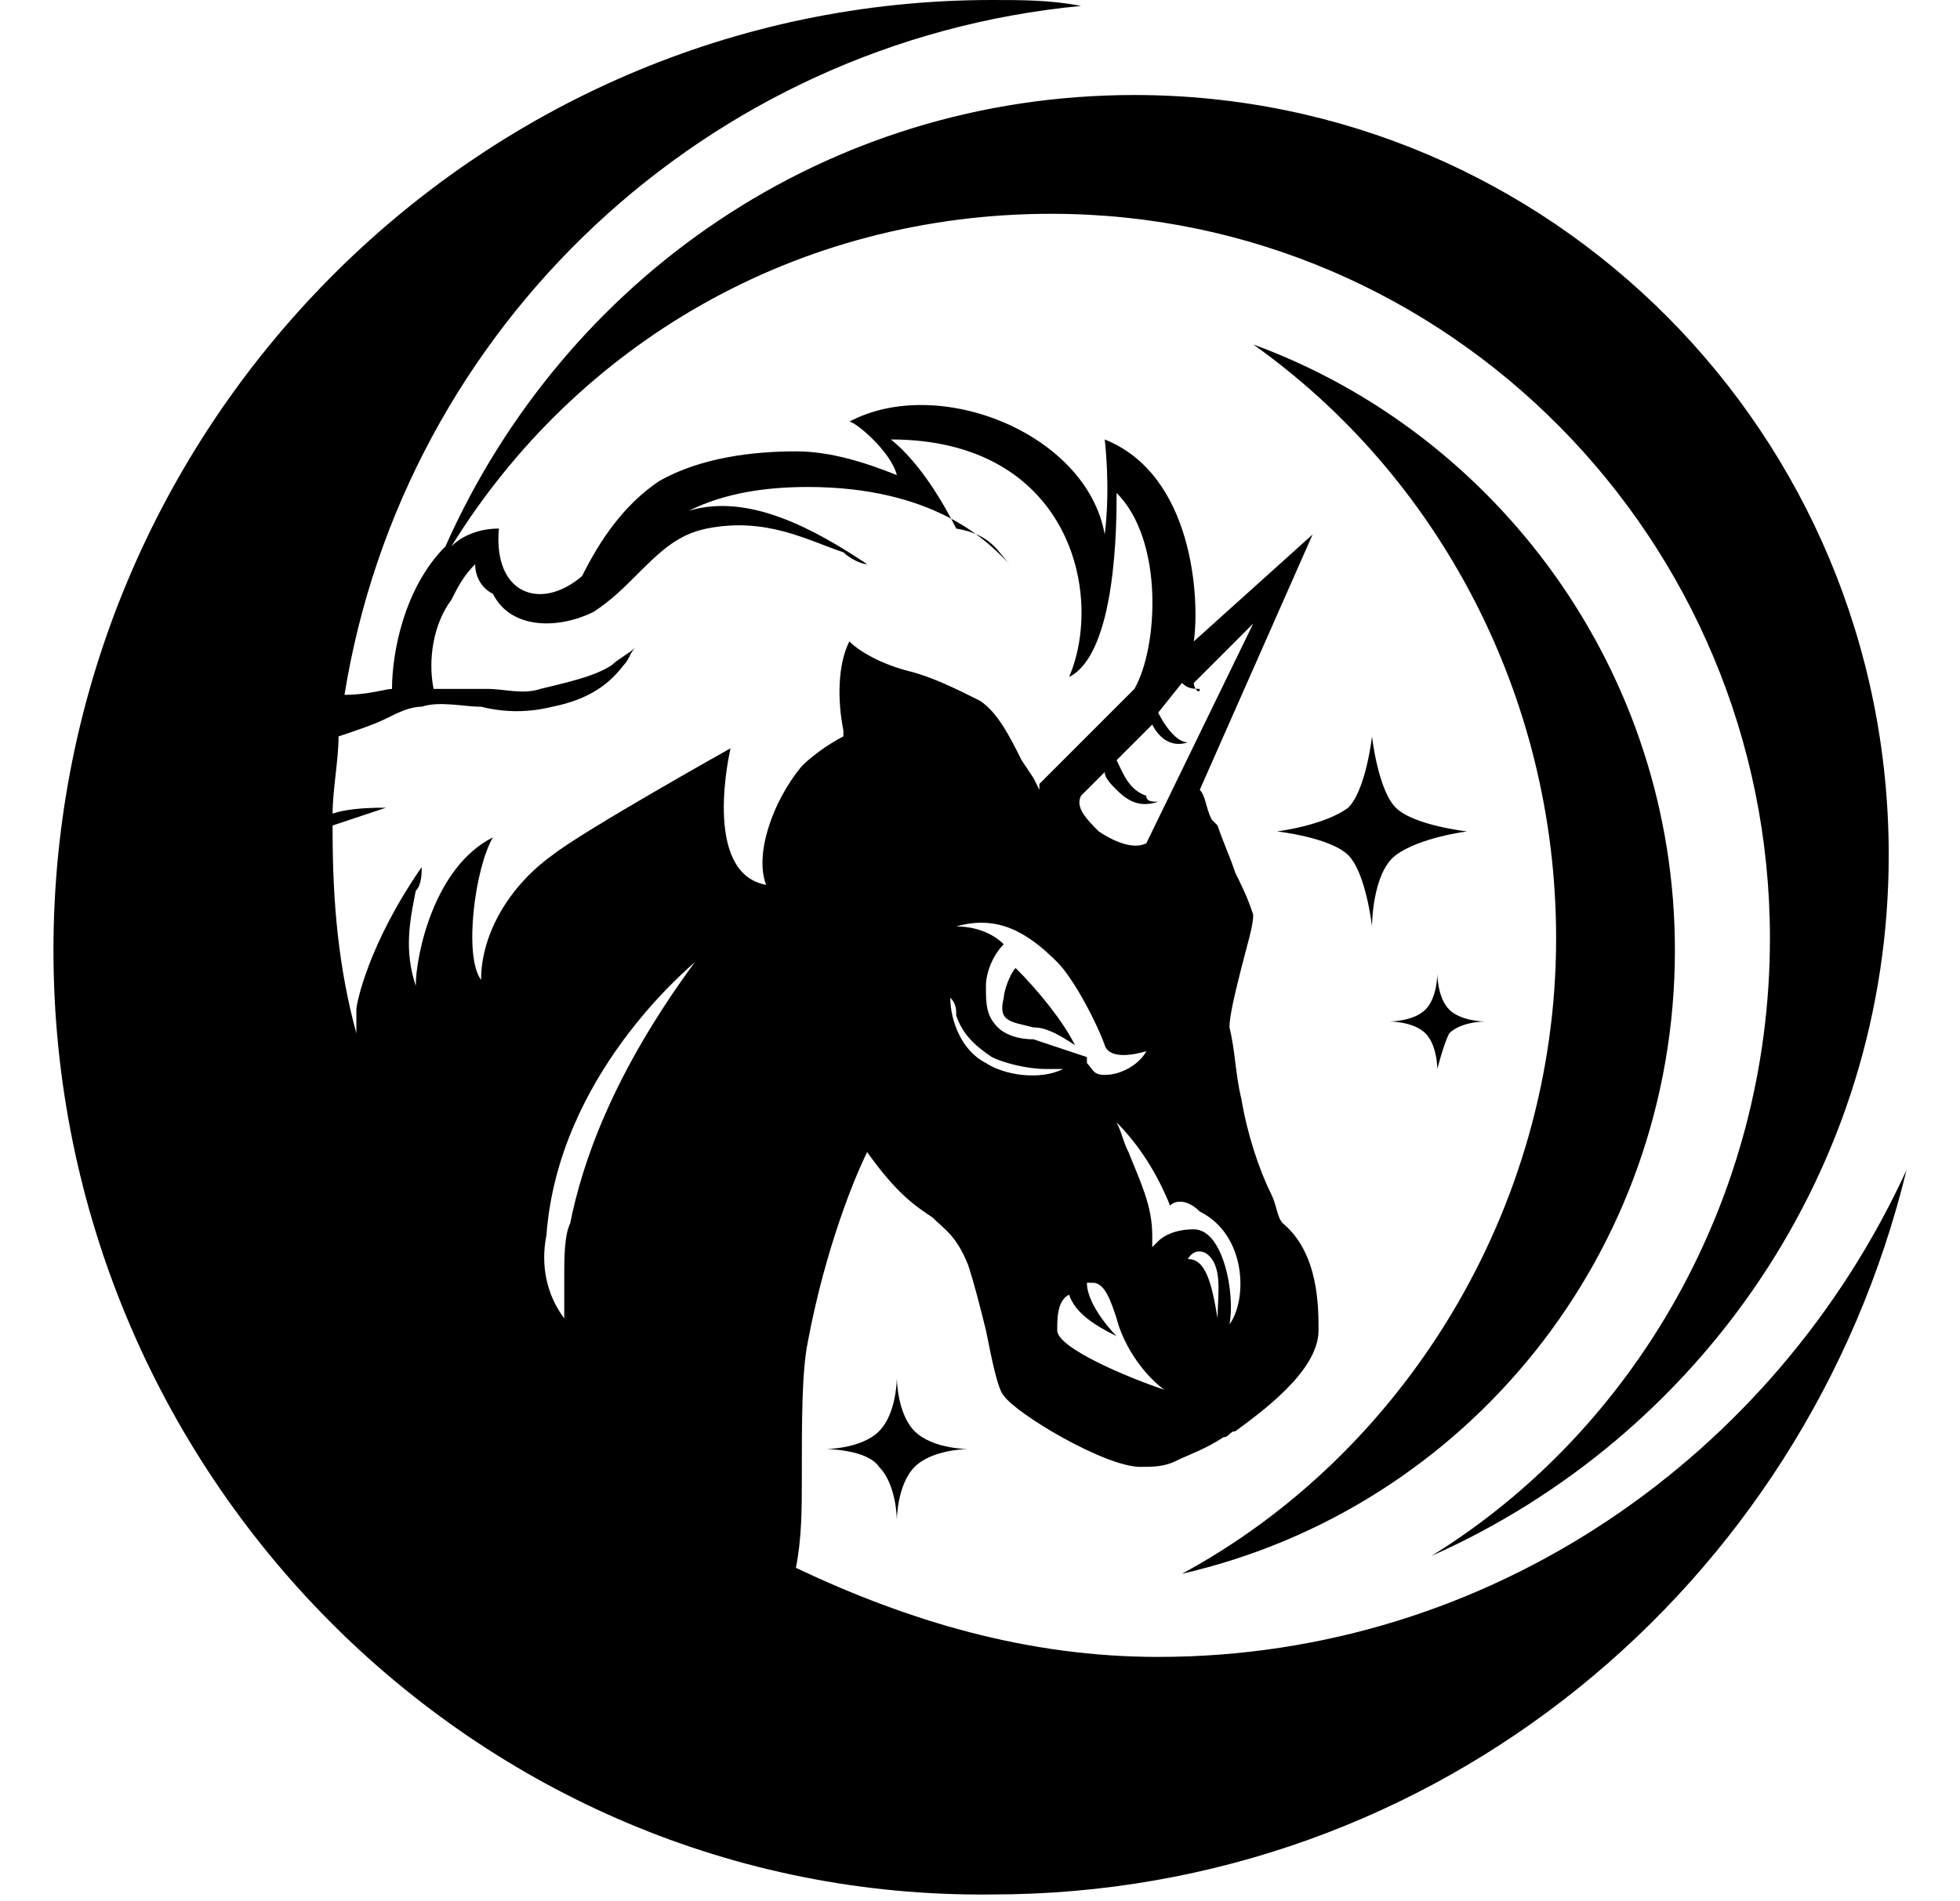
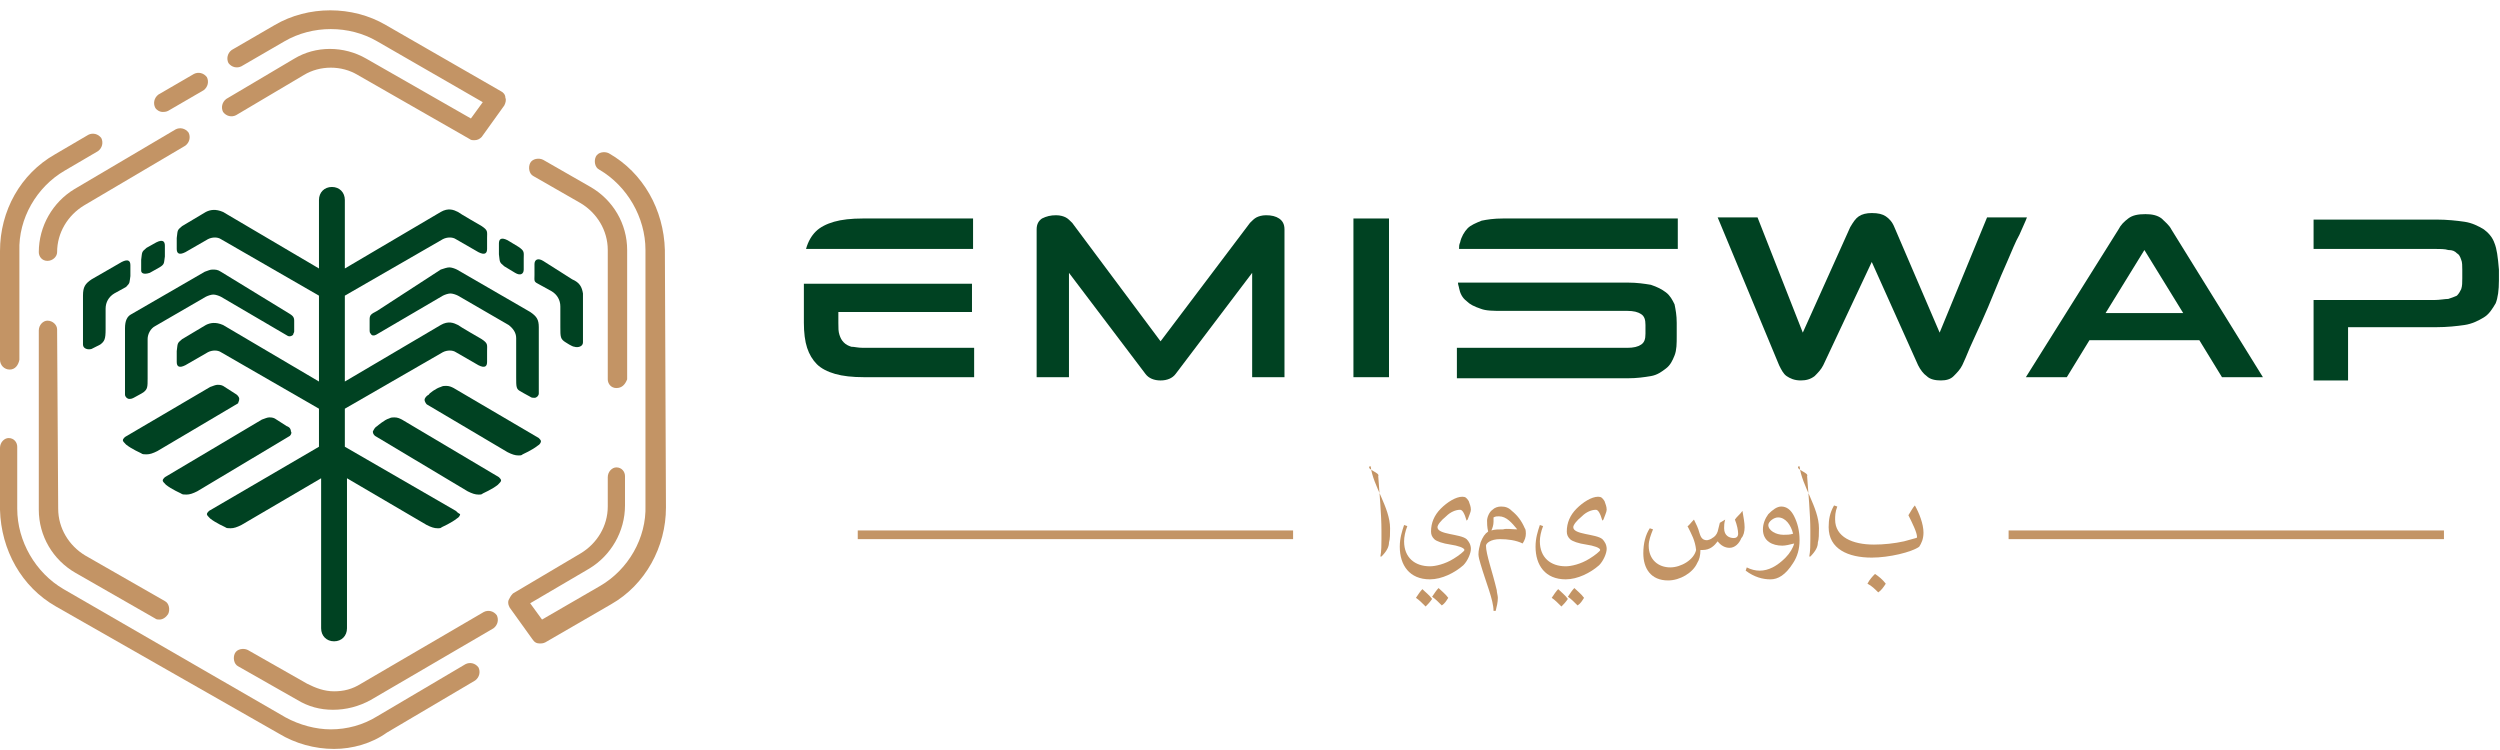
- <svg xmlns="http://www.w3.org/2000/svg" version="1.1" id="Слой_1" x="0px" y="0px" viewBox="0 0 33 32" style="enable-background:new 0 0 33 32;" xml:space="preserve">
-   <style type="text/css">
- 	.st0{fill-rule:evenodd;clip-rule:evenodd;}
- </style>
-   <path d="M18.1,17.6c-0.2-0.4-0.6-0.9-1-1.3c-0.1,0.1-0.2,0.4-0.2,0.5c-0.1,0.4,0.1,0.4,0.5,0.5C17.6,17.3,17.8,17.4,18.1,17.6z" />
-   <path class="st0" d="M18.2,0.1C11.9,0.7,6.8,5.5,5.8,11.7c0.4,0,0.7-0.1,0.8-0.1l0,0C6.6,11,6.8,9.9,7.5,9.2c2-4.5,6.4-7.6,11.6-7.6  c7,0,12.7,5.7,12.7,12.8c0,5.3-3.2,9.8-7.7,11.8c3.4-2.1,5.7-6,5.7-10.4c0-6.7-5.4-12.2-12.1-12.2c-4.3,0-8,2.2-10.1,5.6  C7.8,9,8.1,8.9,8.4,8.9c-0.1,1.1,0.7,1.4,1.4,0.8c0.3-0.6,0.7-1.2,1.3-1.6c0.7-0.4,1.6-0.5,2.3-0.5c0.6,0,1.2,0.2,1.7,0.4  c-0.1-0.4-0.7-0.9-0.8-0.9c1.5-0.8,4,0.2,4.3,1.9c0.1-0.8,0-1.6,0-1.6c1.5,0.6,1.6,2.7,1.5,3.4L22.1,9l-1.9,4.3  c0.1,0.1,0.1,0.3,0.2,0.5l0.1,0.1c0.1,0.3,0.2,0.5,0.3,0.8c0.1,0.2,0.2,0.4,0.3,0.7c0,0.2-0.1,0.5-0.2,0.9c-0.1,0.4-0.2,0.8-0.2,1  c0.1,0.4,0.1,0.8,0.2,1.2c0.1,0.6,0.3,1.2,0.5,1.6c0.1,0.2,0.1,0.4,0.2,0.5c0.6,0.5,0.6,1.4,0.6,1.8v0c0,0.7-1,1.4-1.4,1.7  c-0.1,0-0.1,0.1-0.2,0.1c-0.3,0.2-0.6,0.3-0.8,0.4c-0.2,0.1-0.4,0.1-0.6,0.1c-0.6,0-2.1-0.9-2.3-1.2c-0.1-0.1-0.2-0.6-0.3-1.1  c-0.1-0.4-0.2-0.8-0.3-1.1c-0.2-0.5-0.4-0.6-0.6-0.8c-0.3-0.2-0.6-0.4-1.1-1.1c-0.2,0.4-0.7,1.6-1,3.2c-0.1,0.5-0.1,1.3-0.1,2.3  c0,0.5,0,1-0.1,1.5c1.9,0.9,3.9,1.5,6.1,1.5c5.6,0,10.4-3.4,12.6-8.2c-1.7,7-7.9,12.2-15.4,12.2C8,32,0.9,24.8,0.9,16S8,0,16.7,0  C17.2,0,17.7,0,18.2,0.1z M5.7,12.4c0,0.4-0.1,0.9-0.1,1.3c0.3-0.1,0.7-0.1,1-0.1l-0.1,0c-0.3,0.1-0.6,0.2-0.9,0.3c0,0,0,0.1,0,0.1  c0,1.2,0.1,2.3,0.4,3.4c0-0.1,0-0.2,0-0.4l0,0c0-0.1,0.2-1.1,1.1-2.4c0,0.1,0,0.3-0.1,0.4c-0.1,0.5-0.2,1,0,1.6c0-0.5,0.3-2,1.3-2.5  c-0.3,0.5-0.5,2-0.2,2.4c0-0.8,0.5-1.6,1.2-2.1c0.5-0.4,3-1.8,3-1.8c0,0-0.5,2.1,0.6,2.3c-0.2-0.5,0.1-1.4,0.6-2  c0.2-0.2,0.5-0.4,0.7-0.5c0,0,0-0.1,0-0.1c-0.1-0.5-0.1-1.1,0.1-1.5c0.2,0.2,0.6,0.4,1,0.5c0.4,0.1,0.8,0.3,1.2,0.5  c0.3,0.2,0.5,0.6,0.7,1l0.2,0.3l0.1,0.2c0,0,0-0.1,0-0.1l0,0l1.6-1.6c0.4-0.7,0.5-2.5-0.3-3.3c0,0.5,0,2.7-0.8,3.1c0.6-1.4,0-4-3-4  c0.5,0.4,0.9,1.1,1.1,1.5C16.7,9,16.8,9.3,17,9.5c0,0-0.1-0.1-0.1-0.1c-0.3-0.3-1.2-1.2-3.3-1.2c-0.7,0-1.4,0.1-2,0.4  c1-0.3,2.1,0.3,3,0.9c-0.1,0-0.3-0.1-0.4-0.2c-0.6-0.2-1.3-0.6-2.3-0.4c-0.5,0.1-0.8,0.4-1.2,0.8c-0.2,0.2-0.4,0.4-0.7,0.6  c-0.6,0.3-1.4,0.3-1.7-0.3C8.1,9.9,8,9.7,8,9.5c-0.2,0.2-0.3,0.4-0.4,0.6c-0.3,0.4-0.4,1-0.3,1.5c0.3,0,0.6,0,0.9,0  c0.3,0,0.6,0.1,0.9,0c0.4-0.1,0.9-0.2,1.2-0.4c0.1-0.1,0.3-0.2,0.4-0.3c-0.1,0.1-0.1,0.2-0.2,0.3c-0.3,0.4-0.7,0.6-1.2,0.7  c-0.4,0.1-0.8,0.1-1.2,0c-0.3,0-0.7-0.1-1,0c-0.2,0-0.4,0.1-0.6,0.2C6.3,12.2,6,12.3,5.7,12.4z M20.1,11.5l1-1l-1.8,3.7l0,0  c-0.2,0.1-0.5,0-0.8-0.2c-0.2-0.2-0.4-0.4-0.3-0.6l0.4-0.4c0,0.1,0.1,0.2,0.2,0.3c0.2,0.2,0.4,0.3,0.7,0.2c-0.1,0-0.2,0-0.2-0.1  c-0.3-0.1-0.4-0.4-0.5-0.6l0.6-0.6c0.1,0.2,0.3,0.4,0.6,0.3c-0.2,0-0.4-0.3-0.5-0.5l0.4-0.5c0.1,0.1,0.2,0.1,0.3,0.1  C20.2,11.7,20.1,11.6,20.1,11.5z M16.8,17.3c-0.2-0.2-0.2-0.4-0.2-0.7c0-0.2,0.1-0.5,0.3-0.7c-0.2-0.2-0.5-0.3-0.8-0.3  c0.7-0.2,1.2,0.1,1.7,0.6c0.3,0.3,0.7,1.1,0.8,1.4c0.1,0.3,0.7,0.1,0.7,0.1c-0.1,0.2-0.4,0.4-0.7,0.4c-0.2,0-0.2-0.1-0.3-0.2  c0,0,0-0.1,0-0.1c-0.3-0.1-0.6-0.2-0.9-0.3C17.1,17.5,16.9,17.4,16.8,17.3z M20.5,22.2L20.5,22.2c-0.1-0.6-0.2-1-0.5-1  c0,0,0.1-0.2,0.3-0.1C20.6,21.3,20.5,21.8,20.5,22.2L20.5,22.2L20.5,22.2z M20.7,22.3c0.1-0.5-0.1-1.6-0.6-1.6  c-0.3,0-0.5,0.1-0.6,0.2l-0.1,0.1c0-0.1,0-0.1,0-0.2c0-0.5-0.2-0.9-0.4-1.4c-0.1-0.2-0.1-0.3-0.2-0.5c0.4,0.4,0.7,0.9,0.9,1.4  c0.1-0.1,0.3-0.1,0.5,0.1C21,20.8,21,21.9,20.7,22.3z M19.6,23.4c-0.6-0.2-1.8-0.7-1.8-1c0-0.2,0-0.5,0.2-0.6  c0.1,0.3,0.4,0.5,0.8,0.7c0,0-0.5-0.5-0.5-0.9c0,0,0.1,0,0.1,0c0.2,0,0.3,0.3,0.4,0.6C18.9,22.6,19.2,23.1,19.6,23.4z M17.9,18  c-0.4,0.2-1,0.1-1.3-0.1c-0.4-0.2-0.6-0.7-0.6-1.1c0.1,0.1,0.1,0.2,0.1,0.3c0.1,0.3,0.3,0.5,0.6,0.7c0.2,0.1,0.6,0.2,0.9,0.2  C17.7,18,17.8,18,17.9,18z M9.5,21.5c0,0.3,0,0.5,0,0.7c-0.3-0.4-0.4-0.9-0.3-1.4c0.2-2.7,2.4-4.5,2.5-4.6c-1.4,1.9-1.9,3.4-2.1,4.4  C9.5,20.8,9.5,21.2,9.5,21.5z" />
-   <path d="M26.2,15.8c0,4.6-2.6,8.7-6.3,10.7c4.8-1.1,8.3-5.4,8.3-10.5c0-4.7-3-8.7-7.1-10.2C24.2,8,26.2,11.7,26.2,15.8z" />
-   <path d="M23.1,15.6c0,0-0.1-0.9-0.4-1.2c-0.3-0.3-1.2-0.4-1.2-0.4s0.8-0.1,1.2-0.4c0.3-0.3,0.4-1.2,0.4-1.2s0.1,0.9,0.4,1.2  c0.3,0.3,1.2,0.4,1.2,0.4s-0.8,0.1-1.2,0.4C23.1,14.7,23.1,15.6,23.1,15.6z" />
-   <path d="M14.8,24.7c0.3,0.3,0.3,0.9,0.3,0.9s0-0.6,0.3-0.9c0.3-0.3,0.9-0.3,0.9-0.3s-0.6,0-0.9-0.3s-0.3-0.9-0.3-0.9s0,0.6-0.3,0.9  c-0.3,0.3-0.9,0.3-0.9,0.3S14.6,24.4,14.8,24.7z" />
-   <path d="M24.2,18c0,0,0-0.4-0.2-0.6c-0.2-0.2-0.6-0.2-0.6-0.2s0.4,0,0.6-0.2c0.2-0.2,0.2-0.6,0.2-0.6s0,0.4,0.2,0.6  c0.2,0.2,0.6,0.2,0.6,0.2s-0.4,0-0.6,0.2C24.3,17.6,24.2,18,24.2,18z" />
+ <svg xmlns="http://www.w3.org/2000/svg" width="160" height="48" viewBox="0 0 160 48" fill="none">
+   <path d="M10.414 7.165C10.207 7.165 10 7.026 9.931 6.887C9.793 6.609 9.862 6.261 10.138 6.052L12.414 4.731C12.689 4.592 13.034 4.661 13.241 4.939C13.379 5.218 13.31 5.565 13.034 5.774L10.758 7.096C10.62 7.165 10.482 7.165 10.414 7.165Z" fill="#C39465" />
+   <path d="M0.621 23.652C0.276 23.652 0 23.374 0 23.026V16.07C0 13.496 1.31 11.131 3.517 9.879L5.655 8.626C5.931 8.487 6.276 8.557 6.483 8.835C6.621 9.113 6.552 9.461 6.276 9.67L4.138 10.922C2.345 11.966 1.172 13.983 1.241 16.07V23.026C1.172 23.374 0.966 23.652 0.621 23.652Z" fill="#C39465" />
+   <path d="M21.379 47.931C20.138 47.931 18.897 47.583 17.862 46.957L3.586 38.818C1.379 37.566 0.069 35.2 0 32.626V28.661C0 28.313 0.276 28.035 0.552 28.035C0.897 28.035 1.103 28.313 1.103 28.592V32.557C1.103 34.644 2.276 36.661 4.069 37.705L18.276 45.913C19.172 46.4 20.207 46.679 21.172 46.679C22.207 46.679 23.241 46.4 24.138 45.844L29.793 42.505C30.069 42.366 30.414 42.435 30.621 42.713C30.759 42.992 30.69 43.34 30.414 43.548L24.759 46.887C23.793 47.583 22.552 47.931 21.379 47.931Z" fill="#C39465" />
+   <path d="M39.448 24.835C39.104 24.835 38.897 24.557 38.897 24.278V16C38.897 14.748 38.207 13.635 37.172 13.009L34.138 11.27C33.862 11.131 33.793 10.713 33.931 10.435C34.069 10.157 34.483 10.087 34.759 10.226L37.793 11.965C39.242 12.8 40.138 14.331 40.138 16V24.278C40 24.626 39.793 24.835 39.448 24.835Z" fill="#C39465" />
+   <path d="M34.552 41.183C34.345 41.183 34.207 41.113 34.069 40.904L32.621 38.887C32.552 38.748 32.483 38.609 32.552 38.4C32.621 38.261 32.69 38.122 32.828 37.983L37.172 35.409C38.207 34.783 38.897 33.67 38.897 32.417V30.539C38.897 30.191 39.172 29.913 39.448 29.913C39.793 29.913 40 30.191 40 30.47V32.348C40 34.017 39.103 35.548 37.724 36.383L33.931 38.609L34.69 39.652L38.414 37.496C40.207 36.452 41.379 34.435 41.31 32.348V16C41.31 13.913 40.138 11.896 38.345 10.852C38.069 10.713 38 10.296 38.138 10.017C38.276 9.739 38.69 9.67 38.966 9.809C41.172 11.061 42.483 13.426 42.552 16L42.621 32.487C42.621 34.991 41.31 37.426 39.103 38.678L34.897 41.113C34.759 41.183 34.621 41.183 34.552 41.183Z" fill="#C39465" />
+   <path d="M21.311 45.426C20.483 45.426 19.724 45.218 19.035 44.8L15.242 42.644C14.966 42.505 14.897 42.087 15.035 41.809C15.173 41.531 15.586 41.461 15.862 41.6L19.655 43.757C20.207 44.035 20.759 44.244 21.38 44.244C22 44.244 22.552 44.105 23.104 43.757L30.966 39.166C31.242 39.026 31.586 39.096 31.793 39.374C31.931 39.652 31.862 40 31.586 40.209L23.724 44.8C22.966 45.218 22.138 45.426 21.311 45.426Z" fill="#C39465" />
+   <path d="M10.207 39.652C10.138 39.652 10 39.652 9.931 39.583L4.828 36.661C3.379 35.826 2.483 34.296 2.483 32.626V21.148C2.483 20.8 2.759 20.522 3.035 20.522C3.379 20.522 3.655 20.8 3.655 21.078L3.724 32.556C3.724 33.809 4.414 34.922 5.448 35.548L10.552 38.47C10.828 38.609 10.897 39.026 10.759 39.304C10.621 39.513 10.414 39.652 10.207 39.652Z" fill="#C39465" />
+   <path d="M3.035 16.696C2.69 16.696 2.483 16.418 2.483 16.14C2.483 14.47 3.379 12.94 4.759 12.105L11.242 8.279C11.517 8.139 11.862 8.209 12.069 8.487C12.207 8.766 12.138 9.113 11.862 9.322L5.379 13.148C4.345 13.774 3.655 14.887 3.655 16.14C3.655 16.418 3.379 16.696 3.035 16.696Z" fill="#C39465" />
+   <path d="M30.345 8.974C30.276 8.974 30.138 8.974 30.069 8.905L22.897 4.8C21.862 4.174 20.483 4.174 19.448 4.8L15.104 7.374C14.828 7.513 14.483 7.444 14.276 7.165C14.138 6.887 14.207 6.539 14.483 6.331L18.828 3.757C20.207 2.922 22 2.922 23.448 3.757L30.138 7.583L30.897 6.539L24.138 2.644C22.345 1.6 20 1.6 18.207 2.644L15.448 4.244C15.172 4.383 14.828 4.313 14.621 4.035C14.483 3.757 14.552 3.409 14.828 3.2L17.586 1.6C19.724 0.348 22.552 0.348 24.69 1.6L32.069 5.844C32.207 5.913 32.345 6.052 32.345 6.261C32.414 6.4 32.345 6.609 32.276 6.748L30.828 8.765C30.69 8.905 30.552 8.974 30.345 8.974Z" fill="#C39465" />
+   <path d="M32.276 17.044L32.966 17.461C33.311 17.67 33.518 17.531 33.518 17.252V16.557C33.518 16.139 33.587 16.07 33.173 15.791L32.483 15.374C32.069 15.165 31.931 15.305 31.931 15.583V16.278C32 16.765 31.931 16.765 32.276 17.044Z" fill="#004222" />
+   <path d="M36.621 17.878L34.759 16.696C34.414 16.487 34.207 16.626 34.207 16.904V17.6C34.207 18.017 34.138 18.017 34.552 18.226L35.31 18.643C35.655 18.852 35.862 19.2 35.862 19.617V20.939C35.862 21.565 35.862 21.704 36.207 21.913C36.207 21.913 36.621 22.191 36.759 22.191C36.965 22.261 37.31 22.191 37.31 21.913V18.783C37.241 18.365 37.103 18.087 36.621 17.878Z" fill="#004222" />
+   <path d="M33.311 25.044C33.311 25.044 33.656 25.252 33.931 25.391C34 25.461 34.138 25.461 34.207 25.461C34.345 25.461 34.483 25.322 34.483 25.183V20.939C34.483 20.452 34.345 20.244 33.931 19.965L29.242 17.252C29.104 17.183 28.897 17.113 28.759 17.113C28.621 17.113 28.414 17.183 28.207 17.252L24.138 19.896C23.724 20.105 23.656 20.174 23.656 20.452C23.656 20.452 23.656 20.87 23.656 21.148C23.656 21.218 23.656 21.287 23.724 21.357C23.794 21.496 23.931 21.496 24.069 21.426L28.345 18.922C28.483 18.852 28.69 18.783 28.828 18.783C28.966 18.783 29.173 18.852 29.311 18.922L32.552 20.8C32.828 21.009 33.035 21.287 33.035 21.635V24.139C33.035 24.765 33.035 24.904 33.311 25.044Z" fill="#004222" />
+   <path d="M31.931 30.54L25.724 26.853C25.586 26.783 25.448 26.713 25.241 26.713C25.104 26.713 25.035 26.713 24.897 26.783C24.621 26.853 24.138 27.27 24.138 27.27C24 27.34 23.931 27.479 23.862 27.618C23.862 27.757 23.931 27.827 24 27.896L29.931 31.444C30.207 31.583 30.414 31.653 30.621 31.653C30.759 31.653 30.828 31.653 30.897 31.583C30.897 31.583 31.517 31.305 31.862 31.027C32 30.887 32.069 30.818 32.069 30.748C32.069 30.679 32 30.609 31.931 30.54Z" fill="#004222" />
+   <path d="M34.483 28.035L29.035 24.835C28.897 24.765 28.759 24.696 28.552 24.696C28.414 24.696 28.345 24.696 28.207 24.765C27.931 24.835 27.449 25.183 27.449 25.252C27.311 25.322 27.173 25.461 27.173 25.6C27.173 25.67 27.242 25.809 27.311 25.878L32.483 28.939C32.759 29.078 32.966 29.148 33.173 29.148C33.311 29.148 33.38 29.148 33.449 29.078C33.449 29.078 34.069 28.8 34.414 28.522C34.552 28.452 34.621 28.313 34.621 28.244C34.621 28.174 34.552 28.104 34.483 28.035Z" fill="#004222" />
+   <path d="M9.586 17.461L10.207 17.113C10.552 16.905 10.483 16.835 10.552 16.418V15.722C10.552 15.444 10.414 15.305 10 15.513L9.379 15.861C9.035 16.14 9.104 16.14 9.035 16.627V17.322C9.035 17.461 9.173 17.6 9.586 17.461Z" fill="#004222" />
+   <path d="M8.345 17.67V16.974C8.345 16.696 8.207 16.557 7.793 16.765L5.862 17.878C5.449 18.157 5.311 18.365 5.311 18.922V22.052C5.311 22.331 5.655 22.4 5.862 22.331C6 22.261 6.414 22.052 6.414 22.052C6.69 21.844 6.759 21.704 6.759 21.078V21.009V19.757C6.759 19.339 6.966 18.991 7.311 18.783L8.069 18.365C8.345 18.087 8.276 18.087 8.345 17.67Z" fill="#004222" />
+   <path d="M8 21.009V25.253C8 25.392 8.138 25.531 8.276 25.531C8.345 25.531 8.414 25.531 8.552 25.461C8.828 25.322 9.173 25.113 9.173 25.113C9.448 24.905 9.448 24.766 9.448 24.209V21.705C9.448 21.357 9.655 21.009 9.931 20.87L13.172 18.992C13.31 18.922 13.517 18.852 13.655 18.852C13.793 18.852 14 18.922 14.138 18.992L18.414 21.496C18.552 21.566 18.69 21.496 18.759 21.426C18.759 21.357 18.828 21.287 18.828 21.218C18.828 20.939 18.828 20.522 18.828 20.522C18.828 20.244 18.69 20.174 18.345 19.966L14.138 17.392C13.931 17.253 13.793 17.253 13.586 17.253C13.448 17.253 13.31 17.322 13.104 17.392L8.414 20.105C8.138 20.244 8 20.522 8 21.009Z" fill="#004222" />
+   <path d="M15.311 25.531C15.311 25.392 15.173 25.253 15.035 25.183C15.035 25.183 14.483 24.835 14.276 24.696C14.138 24.627 14.001 24.627 13.931 24.627C13.794 24.627 13.656 24.696 13.449 24.766L8 27.966C7.932 28.035 7.863 28.105 7.863 28.174C7.863 28.244 7.932 28.314 8.069 28.453C8.414 28.731 9.035 29.009 9.035 29.009C9.104 29.079 9.242 29.079 9.38 29.079C9.587 29.079 9.794 29.009 10.069 28.87L15.242 25.809C15.242 25.74 15.311 25.67 15.311 25.531Z" fill="#004222" />
+   <path d="M18.621 27.618C18.621 27.479 18.552 27.34 18.345 27.27C18.345 27.27 17.793 26.922 17.586 26.783C17.448 26.713 17.311 26.713 17.241 26.713C17.104 26.713 16.966 26.783 16.759 26.853L10.552 30.54C10.483 30.609 10.414 30.679 10.414 30.748C10.414 30.818 10.483 30.887 10.621 31.027C10.966 31.305 11.586 31.583 11.586 31.583C11.655 31.653 11.793 31.653 11.931 31.653C12.138 31.653 12.345 31.583 12.621 31.444L18.552 27.896C18.621 27.827 18.69 27.687 18.621 27.618Z" fill="#004222" />
+   <path d="M29.173 32.696L22.07 28.591V26.157L28.345 22.539C28.621 22.4 28.966 22.4 29.173 22.539L30.621 23.374C31.035 23.583 31.173 23.444 31.173 23.166V22.47C31.173 22.052 31.242 21.983 30.828 21.705C30.828 21.705 29.38 20.87 29.311 20.8C29.035 20.661 28.69 20.522 28.207 20.8L22.07 24.418V18.922L28.345 15.305C28.621 15.165 28.966 15.165 29.173 15.305L30.621 16.139C31.035 16.348 31.173 16.209 31.173 15.931V15.235C31.173 14.818 31.242 14.748 30.828 14.47C30.828 14.47 29.38 13.635 29.311 13.566C29.035 13.426 28.69 13.287 28.207 13.566L22.07 17.183V12.8C22.07 12.313 21.725 11.966 21.242 11.966C20.759 11.966 20.414 12.313 20.414 12.8V17.183L14.276 13.566C13.794 13.357 13.449 13.426 13.173 13.566L11.656 14.47C11.311 14.748 11.38 14.748 11.311 15.235V15.931C11.311 16.209 11.449 16.348 11.863 16.139L13.311 15.305C13.587 15.165 13.931 15.165 14.138 15.305L20.414 18.922V24.418L14.276 20.8C13.794 20.591 13.449 20.661 13.173 20.8L11.656 21.705C11.311 21.983 11.38 21.983 11.311 22.47V23.166C11.311 23.444 11.449 23.583 11.863 23.374L13.311 22.539C13.587 22.4 13.931 22.4 14.138 22.539L20.414 26.157V28.591L13.38 32.696C13.311 32.766 13.242 32.835 13.242 32.905C13.242 32.974 13.311 33.044 13.449 33.183C13.794 33.461 14.414 33.739 14.414 33.739C14.483 33.809 14.621 33.809 14.759 33.809C14.966 33.809 15.173 33.739 15.449 33.6L20.552 30.609V40.209C20.552 40.696 20.897 41.044 21.38 41.044C21.863 41.044 22.207 40.696 22.207 40.209V30.609L27.311 33.6C27.587 33.739 27.794 33.809 28 33.809C28.138 33.809 28.207 33.809 28.276 33.739C28.276 33.739 28.897 33.461 29.242 33.183C29.38 33.113 29.449 32.974 29.449 32.905C29.311 32.835 29.242 32.766 29.173 32.696Z" fill="#004222" />
+   <path d="M82.758 33.949H54.896V34.505H82.758V33.949Z" fill="#C39465" />
+   <path d="M156.413 33.949H128.551V34.505H156.413V33.949Z" fill="#C39465" />
+   <path d="M81.034 13.775C80.758 13.775 80.552 13.844 80.414 13.914C80.276 13.983 80.138 14.123 80 14.262L74.276 21.844L68.621 14.262C68.483 14.123 68.345 13.983 68.207 13.914C68.069 13.844 67.862 13.775 67.586 13.775C67.241 13.775 66.965 13.844 66.689 13.983C66.483 14.123 66.345 14.331 66.345 14.679V24.14H68.414V17.462L73.31 23.931C73.517 24.209 73.862 24.349 74.276 24.349C74.689 24.349 75.034 24.209 75.241 23.931L80.138 17.462V24.14H82.207V14.679C82.207 14.331 82.069 14.123 81.862 13.983C81.655 13.844 81.379 13.775 81.034 13.775Z" fill="#004222" />
+   <path d="M88.896 13.983H86.62V24.14H88.896V13.983Z" fill="#004222" />
+   <path d="M159.655 15.583C159.517 15.166 159.241 14.888 158.965 14.679C158.621 14.47 158.207 14.261 157.724 14.192C157.241 14.122 156.621 14.053 155.931 14.053H148.069V15.931H155.793C156.138 15.931 156.483 15.931 156.689 16.001C156.965 16.001 157.103 16.07 157.241 16.209C157.379 16.279 157.448 16.418 157.517 16.627C157.586 16.766 157.586 17.044 157.586 17.253V17.809C157.586 18.088 157.586 18.296 157.517 18.505C157.448 18.644 157.379 18.783 157.241 18.922C157.103 18.992 156.896 19.061 156.689 19.131C156.483 19.131 156.138 19.201 155.793 19.201H148.069V24.348H150.276V20.94H154.138H155.931C156.621 20.94 157.241 20.87 157.724 20.801C158.207 20.731 158.621 20.522 158.965 20.314C159.31 20.105 159.517 19.757 159.724 19.409C159.862 19.061 159.931 18.575 159.931 17.948V17.253C159.862 16.418 159.793 15.931 159.655 15.583Z" fill="#004222" />
+   <path d="M54.483 22.192C54.276 22.122 54.138 22.053 54 21.913C53.862 21.774 53.793 21.635 53.724 21.427C53.655 21.218 53.655 21.009 53.655 20.661V19.966H62.207V18.157H51.448V20.661C51.448 21.287 51.517 21.844 51.655 22.261C51.793 22.679 52 23.027 52.276 23.305C52.551 23.583 52.965 23.792 53.448 23.931C53.931 24.07 54.551 24.14 55.31 24.14H62.345V22.261H55.241C54.896 22.261 54.689 22.192 54.483 22.192Z" fill="#004222" />
+   <path d="M62.276 13.983H55.241C54.483 13.983 53.862 14.053 53.379 14.192C52.897 14.331 52.483 14.54 52.207 14.818C51.931 15.096 51.724 15.444 51.586 15.931H62.276V13.983Z" fill="#004222" />
+   <path d="M94.827 14.122C94.482 14.261 94.137 14.4 93.93 14.609C93.724 14.818 93.517 15.166 93.448 15.514C93.379 15.653 93.379 15.792 93.379 15.931H107.379V13.983H96.206C95.586 13.983 95.172 14.053 94.827 14.122Z" fill="#004222" />
+   <path d="M106.621 18.713C106.345 18.505 106.069 18.366 105.655 18.227C105.241 18.157 104.758 18.087 104.207 18.087H93.31C93.31 18.227 93.379 18.366 93.379 18.435C93.448 18.783 93.586 19.061 93.862 19.27C94.069 19.479 94.345 19.618 94.758 19.757C95.103 19.896 95.586 19.896 96.138 19.896H104.138C104.552 19.896 104.827 19.966 105.034 20.105C105.241 20.244 105.31 20.453 105.31 20.8V21.357C105.31 21.705 105.241 21.913 105.034 22.053C104.827 22.192 104.552 22.261 104.138 22.261H93.241V24.209H104.207C104.758 24.209 105.241 24.14 105.655 24.07C106.069 24 106.345 23.792 106.621 23.583C106.896 23.374 107.034 23.096 107.172 22.748C107.31 22.4 107.31 21.983 107.31 21.496V20.661C107.31 20.174 107.241 19.826 107.172 19.479C107.034 19.2 106.896 18.922 106.621 18.713Z" fill="#004222" />
+   <path d="M138.344 13.983C138.069 13.774 137.724 13.705 137.31 13.705C136.827 13.705 136.482 13.774 136.207 13.983C135.931 14.192 135.724 14.401 135.586 14.679L129.655 24.14H132.275L133.724 21.774H140.758L142.207 24.14H144.827L138.965 14.679C138.827 14.401 138.551 14.192 138.344 13.983ZM134.758 20.035L137.241 16.001L139.724 20.035H134.758Z" fill="#004222" />
+   <path d="M127.172 13.914L124.137 21.288L121.241 14.54C121.103 14.192 120.896 13.983 120.689 13.844C120.482 13.705 120.206 13.635 119.793 13.635C119.448 13.635 119.172 13.705 118.965 13.844C118.758 13.983 118.62 14.192 118.413 14.54L115.379 21.288L112.482 13.914H109.931L113.862 23.374C114 23.653 114.137 23.931 114.344 24.07C114.551 24.209 114.827 24.348 115.241 24.348C115.586 24.348 115.862 24.279 116.137 24.07C116.344 23.861 116.551 23.653 116.689 23.374L119.793 16.766L122.758 23.374C122.896 23.653 123.103 23.931 123.31 24.07C123.517 24.279 123.862 24.348 124.206 24.348C124.551 24.348 124.827 24.279 125.034 24.07C125.241 23.861 125.448 23.653 125.586 23.374C125.724 23.096 125.862 22.748 126.068 22.261C126.275 21.774 126.551 21.218 126.827 20.592C127.103 19.966 127.379 19.34 127.655 18.644C127.931 17.948 128.206 17.322 128.482 16.696C128.758 16.07 128.965 15.514 129.241 15.027C129.448 14.54 129.655 14.122 129.724 13.914H127.172Z" fill="#004222" />
+   <path d="M88.344 35.618C88.413 35.27 88.413 34.852 88.413 34.505V33.948C88.413 32.905 88.275 31.444 88.207 30.47C88.344 30.261 87.448 30.052 87.655 29.844H87.724C87.862 31.096 88.965 32.487 88.965 33.809C88.965 34.157 88.965 34.505 88.896 34.713C88.896 34.992 88.758 35.27 88.413 35.618H88.344Z" fill="#C39465" />
+   <path d="M93.862 33.322C93.724 32.835 93.586 32.626 93.448 32.626C93.172 32.626 92.827 32.765 92.551 33.044C92.206 33.322 91.999 33.6 91.999 33.739C91.999 34.226 93.448 34.157 93.862 34.504C93.999 34.644 94.137 34.852 94.137 35.13C94.137 35.409 93.93 35.896 93.655 36.174C93.103 36.661 92.275 37.078 91.517 37.078C90.206 37.078 89.586 36.174 89.586 34.991C89.586 34.435 89.724 34.017 89.862 33.6L90.069 33.67C89.93 34.017 89.862 34.365 89.862 34.644C89.862 35.687 90.551 36.243 91.517 36.243C91.862 36.243 92.482 36.104 93.034 35.757C93.379 35.548 93.724 35.27 93.724 35.2C93.724 35.061 93.31 34.922 92.827 34.852C92.344 34.783 91.93 34.644 91.793 34.504C91.655 34.365 91.586 34.226 91.586 34.017C91.586 33.461 91.793 32.974 92.206 32.556C92.62 32.139 93.172 31.791 93.586 31.791C93.793 31.791 93.862 31.861 93.999 32.07C94.068 32.278 94.137 32.417 94.137 32.626C94.137 32.765 93.999 33.044 93.93 33.252L93.862 33.322ZM91.241 38.817C91.034 38.609 90.827 38.4 90.62 38.261C90.758 38.052 90.896 37.843 91.034 37.704C91.241 37.913 91.448 38.052 91.655 38.331C91.517 38.539 91.379 38.678 91.241 38.817ZM92.275 38.748C92.068 38.539 91.862 38.331 91.655 38.191C91.793 37.983 91.93 37.774 92.068 37.635C92.275 37.843 92.482 37.983 92.689 38.261C92.551 38.47 92.482 38.609 92.275 38.748Z" fill="#C39465" />
+   <path d="M96 34.505C95.379 34.505 95.103 34.783 95.103 34.922C95.103 35.479 95.517 36.592 95.793 37.774C95.793 37.914 95.862 38.122 95.862 38.261C95.862 38.54 95.793 38.818 95.724 39.096H95.586C95.586 38.401 95.103 37.288 94.758 36.105C94.689 35.896 94.621 35.618 94.621 35.479C94.621 35.2 94.689 34.992 94.758 34.714C94.896 34.366 95.034 34.157 95.241 34.018C95.172 33.74 95.172 33.461 95.172 33.322C95.172 33.114 95.31 32.766 95.517 32.627C95.655 32.487 95.862 32.418 96.069 32.418C96.345 32.418 96.552 32.487 96.758 32.696C97.103 32.974 97.379 33.322 97.586 33.809C97.655 33.879 97.655 34.087 97.655 34.157C97.655 34.366 97.586 34.574 97.448 34.783C97.034 34.574 96.483 34.505 96 34.505ZM97.103 33.879C96.758 33.461 96.414 33.044 95.931 33.044C95.793 33.044 95.724 33.044 95.586 33.114V33.392C95.586 33.6 95.517 33.809 95.448 33.948C95.655 33.879 95.931 33.879 96.207 33.879C96.414 33.809 96.758 33.879 97.103 33.879Z" fill="#C39465" />
+   <path d="M102.551 33.322C102.413 32.835 102.275 32.626 102.138 32.626C101.862 32.626 101.517 32.765 101.241 33.044C100.896 33.322 100.689 33.6 100.689 33.739C100.689 34.226 102.138 34.157 102.551 34.504C102.689 34.644 102.827 34.852 102.827 35.13C102.827 35.409 102.62 35.896 102.344 36.174C101.793 36.661 100.965 37.078 100.206 37.078C98.896 37.078 98.275 36.174 98.275 34.991C98.275 34.435 98.413 34.017 98.551 33.6L98.758 33.67C98.62 34.017 98.551 34.365 98.551 34.644C98.551 35.687 99.241 36.243 100.206 36.243C100.551 36.243 101.172 36.104 101.724 35.757C102.069 35.548 102.413 35.27 102.413 35.2C102.413 35.061 102 34.922 101.517 34.852C101.034 34.783 100.62 34.644 100.482 34.504C100.344 34.365 100.275 34.226 100.275 34.017C100.275 33.461 100.482 32.974 100.896 32.556C101.31 32.139 101.862 31.791 102.275 31.791C102.482 31.791 102.551 31.861 102.689 32.07C102.758 32.278 102.827 32.417 102.827 32.626C102.827 32.765 102.689 33.044 102.62 33.252L102.551 33.322ZM99.931 38.817C99.724 38.609 99.517 38.4 99.31 38.261C99.448 38.052 99.586 37.843 99.724 37.704C99.931 37.913 100.138 38.052 100.344 38.331C100.206 38.539 100.069 38.678 99.931 38.817ZM100.965 38.748C100.758 38.539 100.551 38.331 100.344 38.191C100.482 37.983 100.62 37.774 100.758 37.635C100.965 37.843 101.172 37.983 101.379 38.261C101.241 38.47 101.172 38.609 100.965 38.748Z" fill="#C39465" />
+   <path d="M108.413 33.253C108.551 33.531 108.689 33.809 108.758 34.087C108.827 34.296 108.896 34.574 109.241 34.574C109.31 34.574 109.517 34.505 109.586 34.435C109.724 34.366 109.862 34.227 109.931 34.018L110.069 33.461L110.413 33.253C110.344 33.461 110.344 33.67 110.344 33.809C110.344 34.296 110.689 34.435 110.965 34.435C111.103 34.435 111.241 34.366 111.241 34.157C111.241 33.948 111.172 33.6 111.034 33.253C111.172 33.044 111.379 32.905 111.517 32.696C111.586 33.113 111.655 33.461 111.655 33.739C111.655 34.018 111.586 34.296 111.448 34.435C111.31 34.783 111.034 35.061 110.689 35.061C110.413 35.061 110.138 34.922 109.931 34.644C109.724 34.922 109.448 35.2 108.965 35.2H108.827C108.827 35.548 108.758 35.827 108.62 36.035C108.344 36.661 107.517 37.148 106.758 37.148C105.655 37.148 105.172 36.383 105.172 35.409C105.172 34.783 105.31 34.227 105.586 33.809L105.793 33.879C105.655 34.227 105.517 34.574 105.517 34.922C105.517 35.827 106.138 36.313 106.896 36.313C107.586 36.313 108.413 35.827 108.551 35.2C108.482 34.574 108.275 34.227 108 33.67C108.069 33.67 108.206 33.461 108.413 33.253Z" fill="#C39465" />
+   <path d="M114.069 34.922C113.448 34.922 112.827 34.644 112.827 33.879C112.827 33.531 112.965 33.183 113.172 32.905C113.448 32.627 113.724 32.418 114 32.418C114.344 32.418 114.62 32.627 114.827 33.044C115.034 33.461 115.172 33.948 115.172 34.574C115.172 35.131 115.034 35.618 114.758 36.035C114.275 36.8 113.793 37.079 113.31 37.079C112.827 37.079 112.275 36.94 111.724 36.522L111.793 36.314C112.069 36.453 112.344 36.522 112.62 36.522C113.172 36.522 113.724 36.244 114.275 35.688C114.551 35.409 114.758 35.061 114.827 34.783C114.551 34.853 114.275 34.922 114.069 34.922ZM113.793 33.114C113.517 33.114 113.172 33.392 113.172 33.6C113.172 33.948 113.655 34.227 114.138 34.227C114.344 34.227 114.551 34.227 114.758 34.157C114.62 33.6 114.275 33.114 113.793 33.114Z" fill="#C39465" />
+   <path d="M115.793 35.618C115.861 35.27 115.862 34.852 115.862 34.505V33.948C115.862 32.905 115.724 31.444 115.655 30.47C115.793 30.261 114.896 30.052 115.103 29.844H115.172C115.31 31.096 116.413 32.487 116.413 33.809C116.413 34.157 116.413 34.505 116.344 34.713C116.344 34.992 116.206 35.27 115.862 35.618H115.793Z" fill="#C39465" />
+   <path d="M119.793 35.687C118.276 35.687 117.034 35.131 117.034 33.739C117.034 33.253 117.103 32.835 117.379 32.348L117.586 32.418C117.448 32.766 117.448 33.044 117.448 33.253C117.448 34.366 118.552 34.853 119.931 34.853C120.552 34.853 121.241 34.783 121.862 34.644C122.138 34.574 122.345 34.505 122.621 34.435C122.689 34.435 122.689 34.366 122.689 34.366C122.689 34.087 122.414 33.531 122.138 32.974C122.276 32.766 122.414 32.487 122.552 32.348C122.827 32.835 123.103 33.531 123.103 34.087C123.103 34.505 122.965 34.783 122.827 34.992C122.345 35.34 120.896 35.687 119.793 35.687ZM120 36.731C120.207 36.87 120.483 37.079 120.689 37.357C120.552 37.566 120.414 37.774 120.207 37.913C120 37.705 119.793 37.496 119.517 37.357C119.655 37.079 119.862 36.87 120 36.731Z" fill="#C39465" />
</svg>
